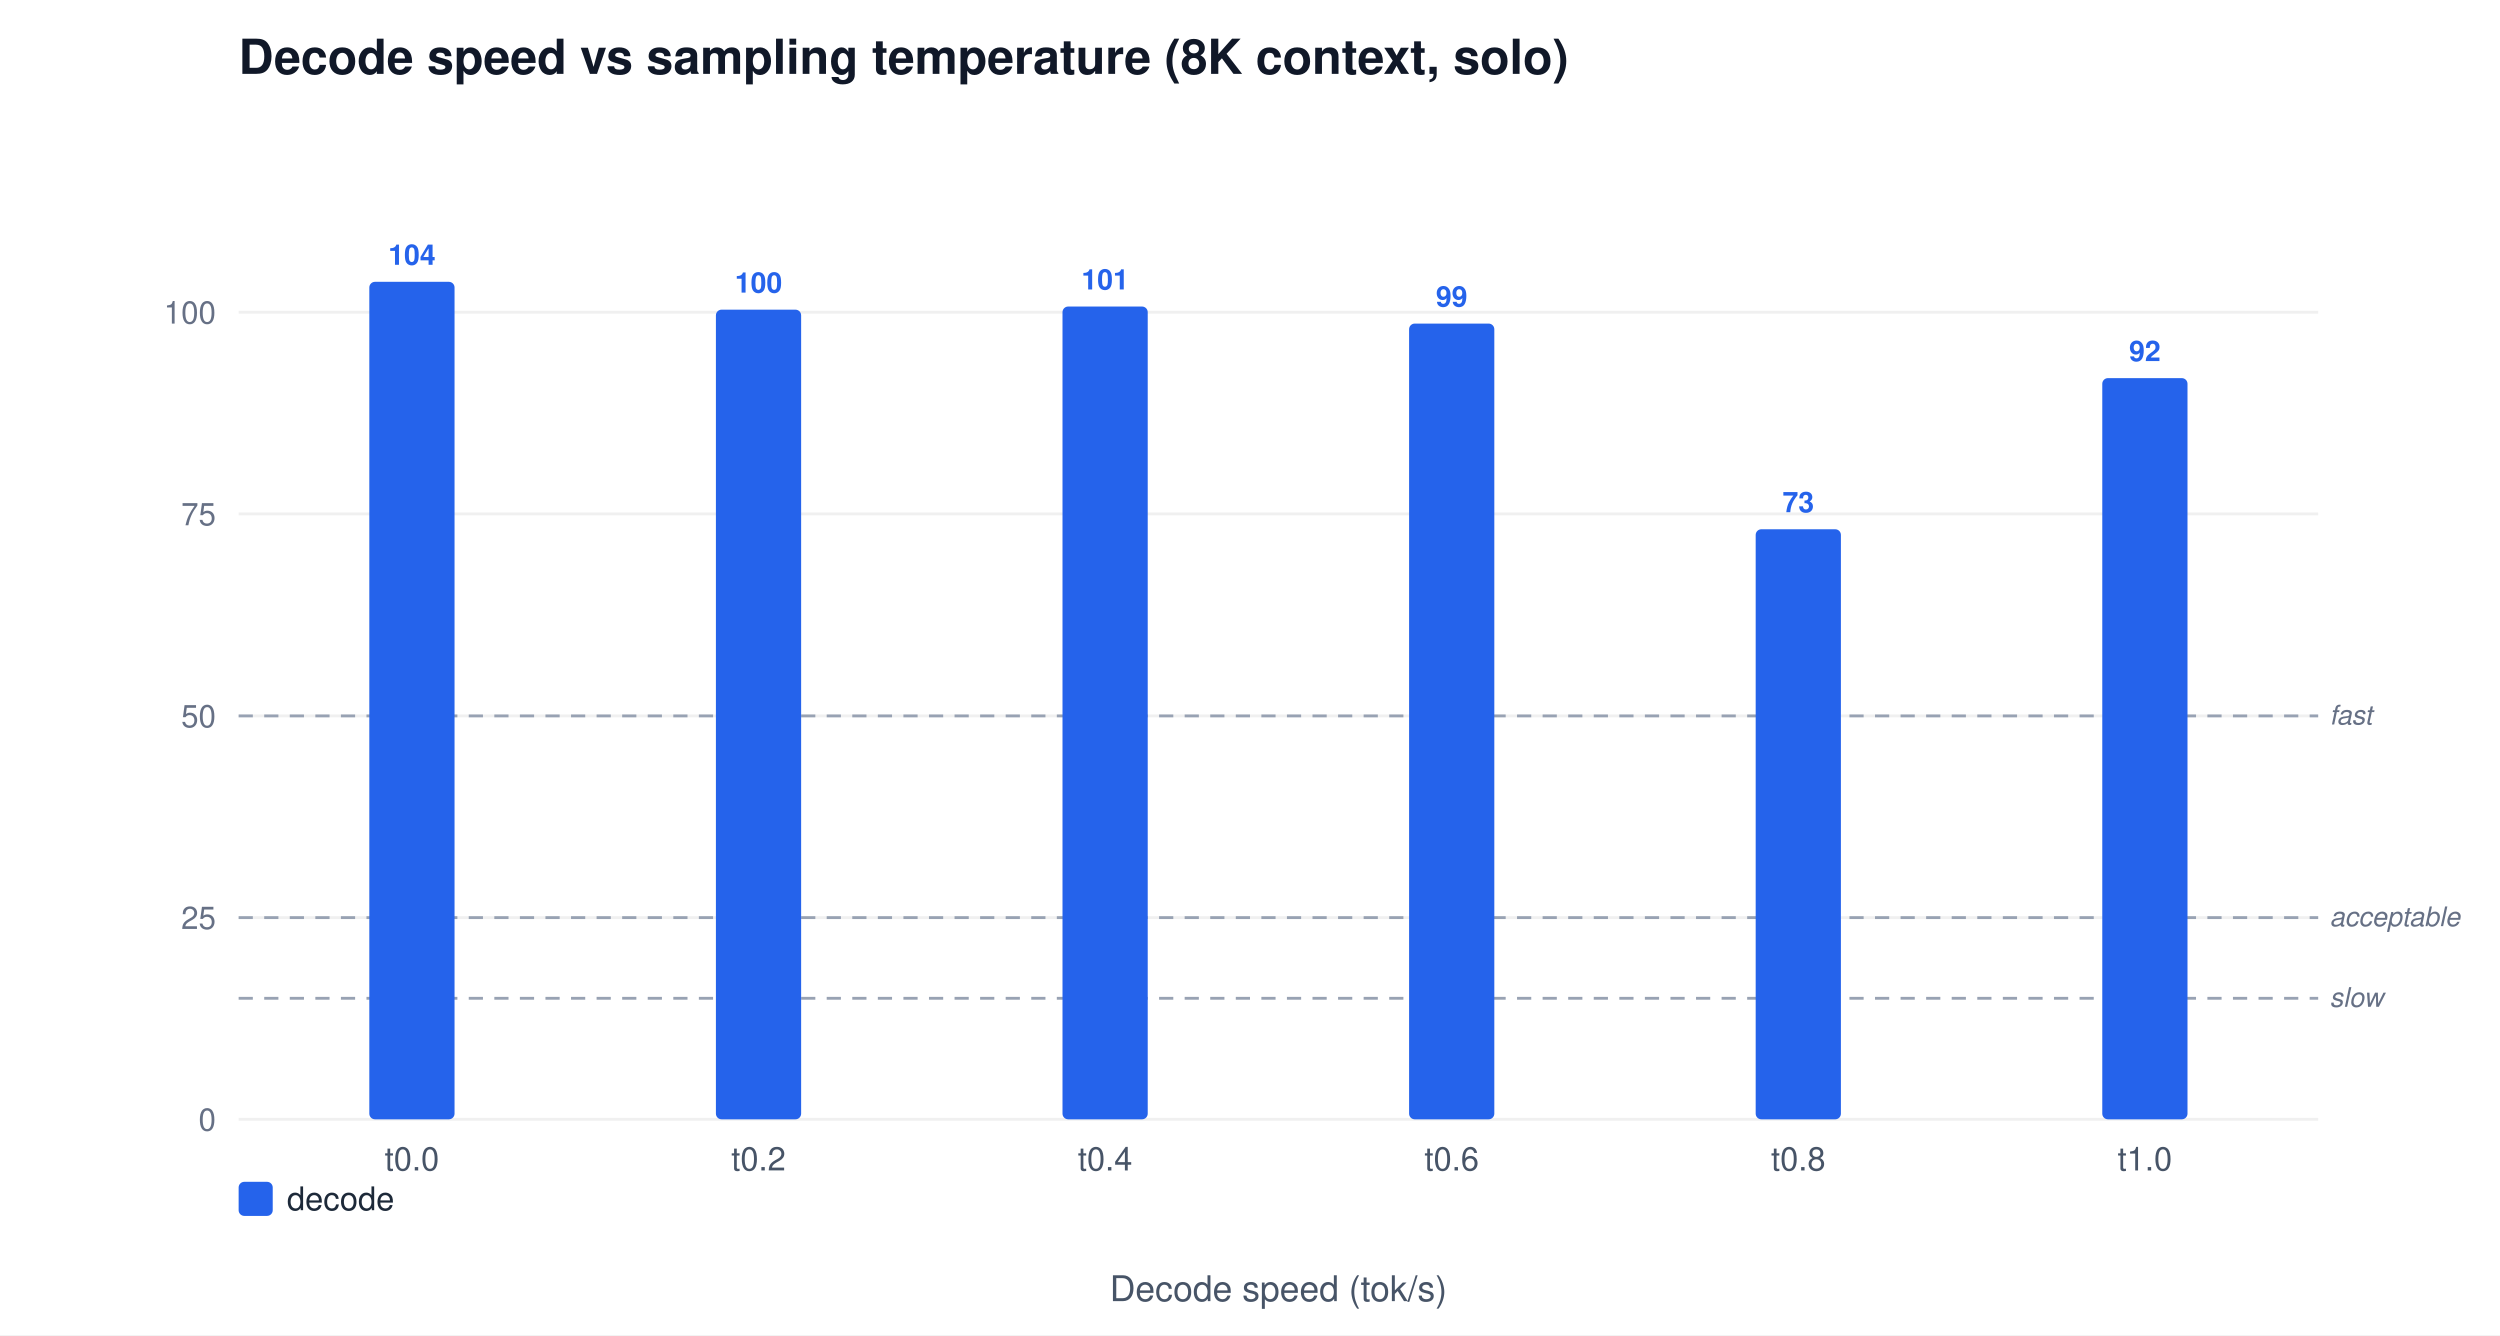
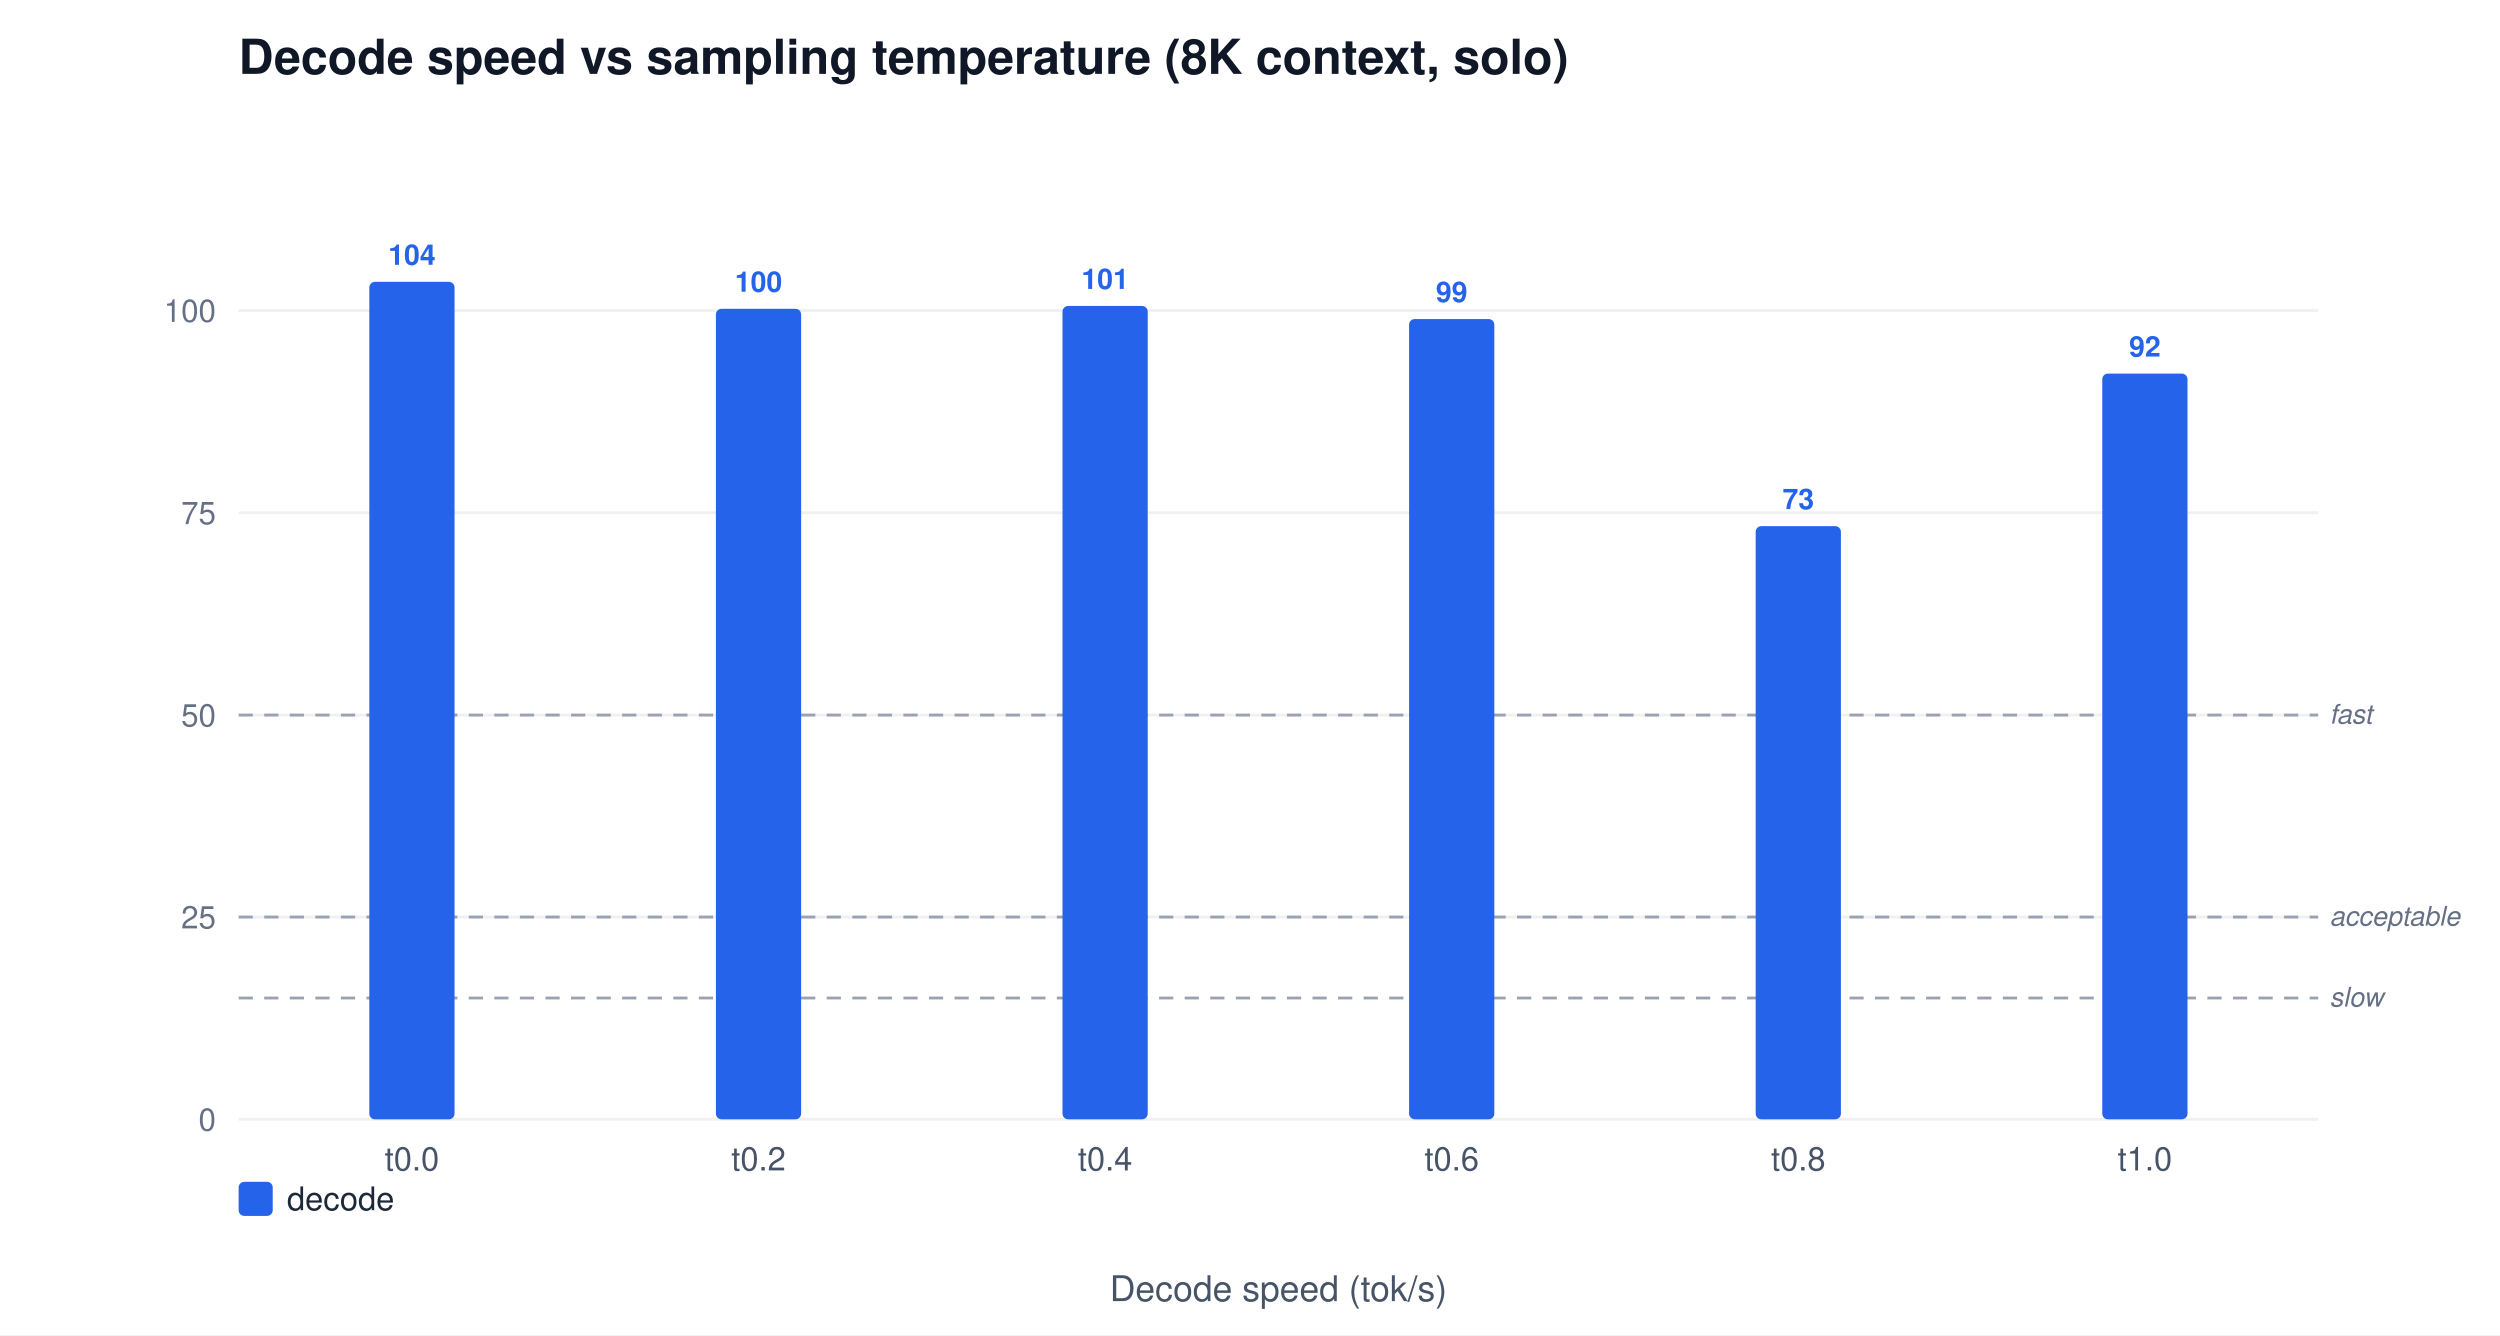
<svg xmlns="http://www.w3.org/2000/svg" width="880" height="470" viewBox="0 0 880 470" font-family="Segoe UI, Helvetica, Arial, sans-serif">
  <rect width="880" height="470" fill="#ffffff" />
  <text x="84" y="26" font-size="17" font-weight="600" fill="#101828">Decode speed vs sampling temperature (8K context, solo)</text>
  <line x1="84" y1="394.0" x2="816" y2="394.0" stroke="#f0f0f0" stroke-width="1" />
  <text x="76" y="398.0" font-size="11" fill="#667085" text-anchor="end">0</text>
-   <line x1="84" y1="323.0" x2="816" y2="323.0" stroke="#f0f0f0" stroke-width="1" />
-   <text x="76" y="327.0" font-size="11" fill="#667085" text-anchor="end">25</text>
-   <line x1="84" y1="252.0" x2="816" y2="252.0" stroke="#f0f0f0" stroke-width="1" />
-   <text x="76" y="256.0" font-size="11" fill="#667085" text-anchor="end">50</text>
-   <line x1="84" y1="180.9" x2="816" y2="180.9" stroke="#f0f0f0" stroke-width="1" />
-   <text x="76" y="184.9" font-size="11" fill="#667085" text-anchor="end">75</text>
-   <line x1="84" y1="109.9" x2="816" y2="109.9" stroke="#f0f0f0" stroke-width="1" />
-   <text x="76" y="113.9" font-size="11" fill="#667085" text-anchor="end">100</text>
-   <line x1="84" y1="351.4" x2="816" y2="351.4" stroke="#98a2b3" stroke-width="1" stroke-dasharray="5 4" />
-   <text x="820" y="354.4" font-size="9.5" fill="#667085" font-style="italic">slow</text>
-   <line x1="84" y1="323.0" x2="816" y2="323.0" stroke="#98a2b3" stroke-width="1" stroke-dasharray="5 4" />
-   <text x="820" y="326.0" font-size="9.5" fill="#667085" font-style="italic">acceptable</text>
-   <line x1="84" y1="252.0" x2="816" y2="252.0" stroke="#98a2b3" stroke-width="1" stroke-dasharray="5 4" />
-   <text x="820" y="255.0" font-size="9.5" fill="#667085" font-style="italic">fast</text>
+   <line x1="84" y1="322.8" x2="816" y2="322.8" stroke="#f0f0f0" stroke-width="1" />
+   <text x="76" y="326.8" font-size="11" fill="#667085" text-anchor="end">25</text>
+   <line x1="84" y1="251.7" x2="816" y2="251.7" stroke="#f0f0f0" stroke-width="1" />
+   <text x="76" y="255.7" font-size="11" fill="#667085" text-anchor="end">50</text>
+   <line x1="84" y1="180.5" x2="816" y2="180.5" stroke="#f0f0f0" stroke-width="1" />
+   <text x="76" y="184.5" font-size="11" fill="#667085" text-anchor="end">75</text>
+   <line x1="84" y1="109.3" x2="816" y2="109.3" stroke="#f0f0f0" stroke-width="1" />
+   <text x="76" y="113.3" font-size="11" fill="#667085" text-anchor="end">100</text>
+   <line x1="84" y1="351.3" x2="816" y2="351.3" stroke="#98a2b3" stroke-width="1" stroke-dasharray="5 4" />
+   <text x="820" y="354.3" font-size="9.5" fill="#667085" font-style="italic">slow</text>
+   <line x1="84" y1="322.8" x2="816" y2="322.8" stroke="#98a2b3" stroke-width="1" stroke-dasharray="5 4" />
+   <text x="820" y="325.8" font-size="9.5" fill="#667085" font-style="italic">acceptable</text>
+   <line x1="84" y1="251.7" x2="816" y2="251.7" stroke="#98a2b3" stroke-width="1" stroke-dasharray="5 4" />
+   <text x="820" y="254.7" font-size="9.5" fill="#667085" font-style="italic">fast</text>
  <rect x="130.0" y="99.2" width="30.0" height="294.8" fill="#2563eb" rx="2" />
  <text x="145.0" y="93.2" font-size="10" fill="#2563eb" text-anchor="middle" font-weight="600">104</text>
  <text x="145.0" y="412" font-size="11.5" fill="#475467" text-anchor="middle">t0.0</text>
-   <rect x="252.0" y="109.0" width="30.0" height="285.0" fill="#2563eb" rx="2" />
-   <text x="267.0" y="103.0" font-size="10" fill="#2563eb" text-anchor="middle" font-weight="600">100</text>
+   <rect x="252.0" y="108.7" width="30.0" height="285.3" fill="#2563eb" rx="2" />
+   <text x="267.0" y="102.7" font-size="10" fill="#2563eb" text-anchor="middle" font-weight="600">100</text>
  <text x="267.0" y="412" font-size="11.5" fill="#475467" text-anchor="middle">t0.2</text>
-   <rect x="374.0" y="107.9" width="30.0" height="286.1" fill="#2563eb" rx="2" />
-   <text x="389.0" y="101.9" font-size="10" fill="#2563eb" text-anchor="middle" font-weight="600">101</text>
+   <rect x="374.0" y="107.7" width="30.0" height="286.3" fill="#2563eb" rx="2" />
+   <text x="389.0" y="101.7" font-size="10" fill="#2563eb" text-anchor="middle" font-weight="600">101</text>
  <text x="389.0" y="412" font-size="11.5" fill="#475467" text-anchor="middle">t0.4</text>
-   <rect x="496.0" y="113.9" width="30.0" height="280.1" fill="#2563eb" rx="2" />
-   <text x="511.0" y="107.9" font-size="10" fill="#2563eb" text-anchor="middle" font-weight="600">99</text>
+   <rect x="496.0" y="112.3" width="30.0" height="281.7" fill="#2563eb" rx="2" />
+   <text x="511.0" y="106.3" font-size="10" fill="#2563eb" text-anchor="middle" font-weight="600">99</text>
  <text x="511.0" y="412" font-size="11.5" fill="#475467" text-anchor="middle">t0.6</text>
-   <rect x="618.0" y="186.3" width="30.0" height="207.7" fill="#2563eb" rx="2" />
-   <text x="633.0" y="180.3" font-size="10" fill="#2563eb" text-anchor="middle" font-weight="600">73</text>
+   <rect x="618.0" y="185.2" width="30.0" height="208.8" fill="#2563eb" rx="2" />
+   <text x="633.0" y="179.2" font-size="10" fill="#2563eb" text-anchor="middle" font-weight="600">73</text>
  <text x="633.0" y="412" font-size="11.5" fill="#475467" text-anchor="middle">t0.8</text>
-   <rect x="740.0" y="133.1" width="30.0" height="260.9" fill="#2563eb" rx="2" />
-   <text x="755.0" y="127.1" font-size="10" fill="#2563eb" text-anchor="middle" font-weight="600">92</text>
+   <rect x="740.0" y="131.5" width="30.0" height="262.5" fill="#2563eb" rx="2" />
+   <text x="755.0" y="125.5" font-size="10" fill="#2563eb" text-anchor="middle" font-weight="600">92</text>
  <text x="755.0" y="412" font-size="11.5" fill="#475467" text-anchor="middle">t1.0</text>
  <rect x="84" y="416" width="12" height="12" fill="#2563eb" rx="2" />
  <text x="101" y="426" font-size="11.5" fill="#1d2939">decode</text>
  <text x="450" y="458" font-size="12.5" fill="#475467" text-anchor="middle">Decode speed (tok/s)</text>
</svg>
